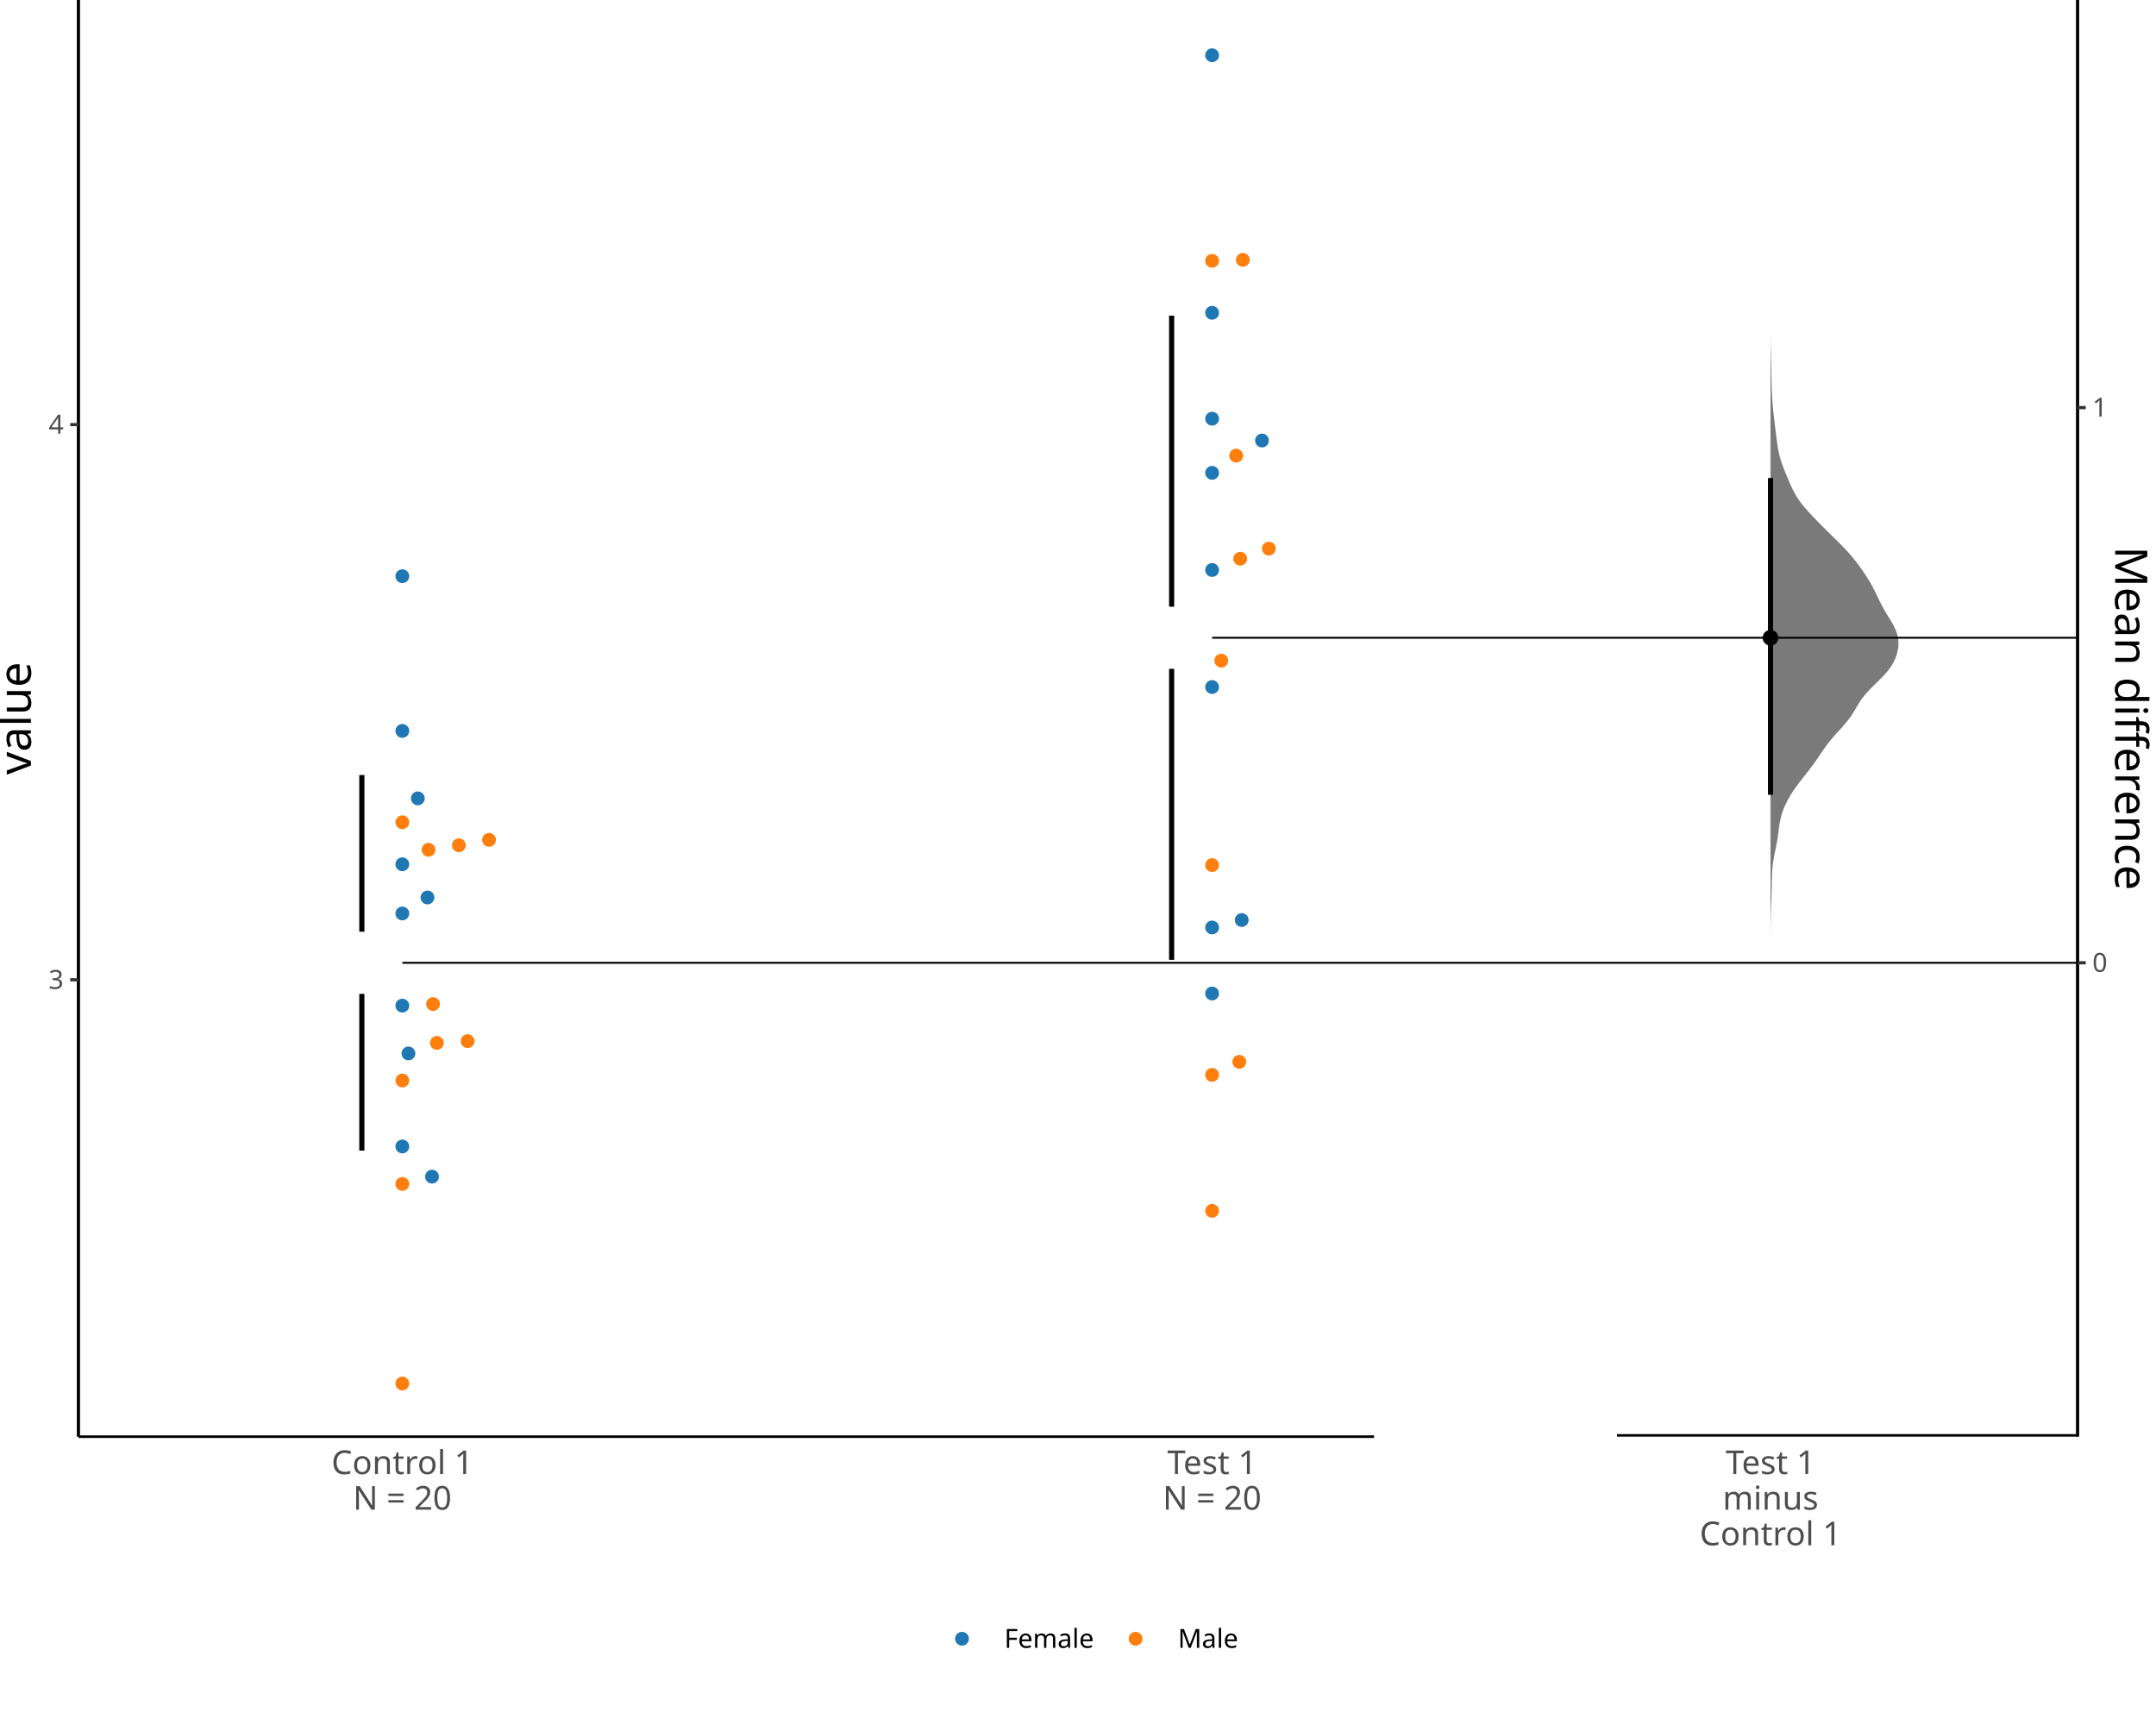
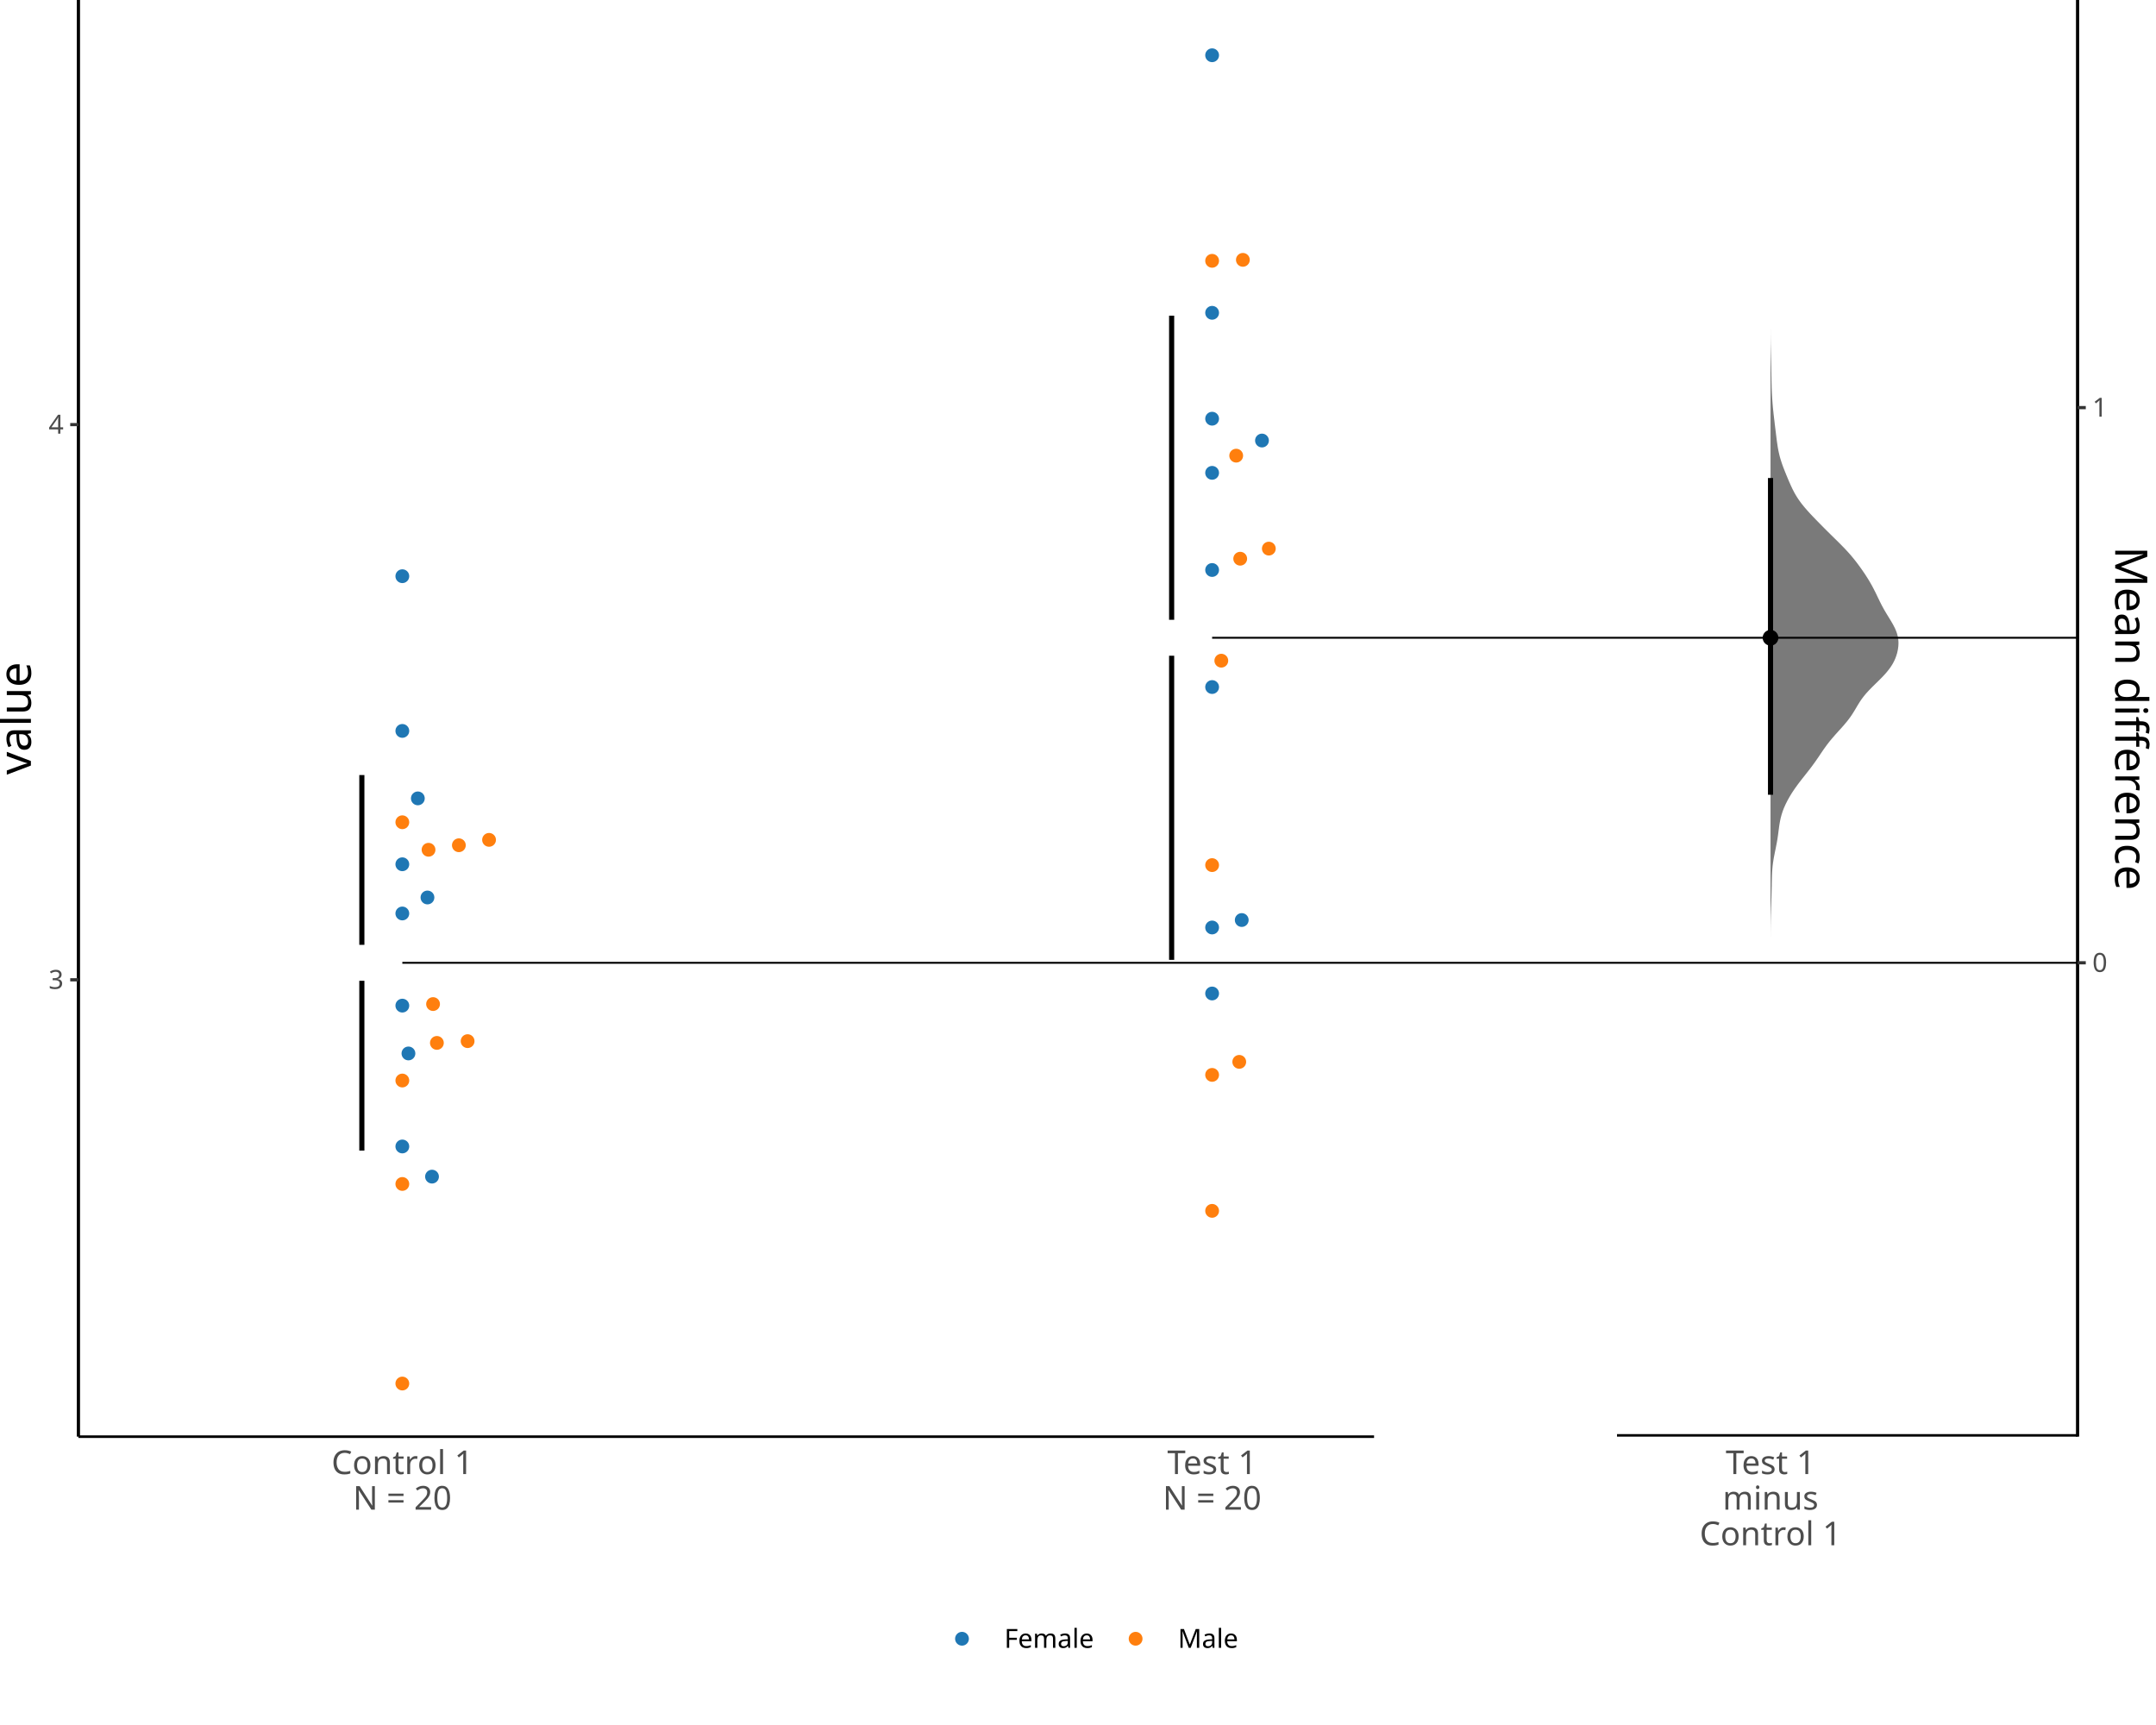
<svg xmlns="http://www.w3.org/2000/svg" class="svglite" data-engine-version="2.0" width="720.00pt" height="576.00pt" viewBox="0 0 720.00 576.00">
  <defs>
    <style type="text/css">
    .svglite line, .svglite polyline, .svglite polygon, .svglite path, .svglite rect, .svglite circle {
      fill: none;
      stroke: #000000;
      stroke-linecap: round;
      stroke-linejoin: round;
      stroke-miterlimit: 10.00;
    }
  </style>
  </defs>
  <rect width="100%" height="100%" style="stroke: none; fill: #FFFFFF;" />
  <defs>
    <clipPath id="cpMC4wMHw3MjAuMDB8MC4wMHw1NzYuMDA=">
      <rect x="0.00" y="0.00" width="720.00" height="576.00" />
    </clipPath>
  </defs>
  <g clip-path="url(#cpMC4wMHw3MjAuMDB8MC4wMHw1NzYuMDA=)">
</g>
  <defs>
    <clipPath id="cpMC4wMHw3MjAuMDB8MC4wMHw1MTguNDA=">
      <rect x="0.00" y="0.00" width="720.00" height="518.40" />
    </clipPath>
  </defs>
  <g clip-path="url(#cpMC4wMHw3MjAuMDB8MC4wMHw1MTguNDA=)">
</g>
  <g clip-path="url(#cpMC4wMHw3MjAuMDB8MC4wMHw1NzYuMDA=)">
</g>
  <defs>
    <clipPath id="cpMC4wMHw1NDAuMDB8MC4wMHw1MTguNDA=">
      <rect x="0.00" y="0.00" width="540.00" height="518.40" />
    </clipPath>
  </defs>
  <g clip-path="url(#cpMC4wMHw1NDAuMDB8MC4wMHw1MTguNDA=)">
    <rect x="-0" y="-0" width="540.00" height="518.40" style="stroke-width: 1.07; stroke: #FFFFFF; fill: #FFFFFF;" />
  </g>
  <g clip-path="url(#cpMC4wMHw3MjAuMDB8MC4wMHw1NzYuMDA=)">
    <rect x="26.19" y="-0" width="513.81" height="479.72" style="stroke-width: 1.07; stroke: none; fill: #FFFFFF;" />
    <circle cx="143.11" cy="283.75" r="1.95" style="stroke-width: 0.71; stroke: #FF7F0E; fill: #FF7F0E;" />
    <circle cx="134.36" cy="274.56" r="1.95" style="stroke-width: 0.71; stroke: #FF7F0E; fill: #FF7F0E;" />
    <circle cx="144.62" cy="335.27" r="1.95" style="stroke-width: 0.71; stroke: #FF7F0E; fill: #FF7F0E;" />
    <circle cx="134.36" cy="360.80" r="1.95" style="stroke-width: 0.71; stroke: #FF7F0E; fill: #FF7F0E;" />
    <circle cx="153.24" cy="282.24" r="1.95" style="stroke-width: 0.71; stroke: #FF7F0E; fill: #FF7F0E;" />
    <circle cx="134.36" cy="461.98" r="1.95" style="stroke-width: 0.71; stroke: #FF7F0E; fill: #FF7F0E;" />
    <circle cx="163.32" cy="280.44" r="1.95" style="stroke-width: 0.71; stroke: #FF7F0E; fill: #FF7F0E;" />
    <circle cx="156.16" cy="347.65" r="1.95" style="stroke-width: 0.71; stroke: #FF7F0E; fill: #FF7F0E;" />
    <circle cx="145.90" cy="348.24" r="1.95" style="stroke-width: 0.71; stroke: #FF7F0E; fill: #FF7F0E;" />
    <circle cx="134.36" cy="395.34" r="1.95" style="stroke-width: 0.71; stroke: #FF7F0E; fill: #FF7F0E;" />
    <circle cx="134.36" cy="335.79" r="1.95" style="stroke-width: 0.71; stroke: #1F77B4; fill: #1F77B4;" />
    <circle cx="134.36" cy="192.40" r="1.95" style="stroke-width: 0.71; stroke: #1F77B4; fill: #1F77B4;" />
    <circle cx="142.75" cy="299.68" r="1.95" style="stroke-width: 0.71; stroke: #1F77B4; fill: #1F77B4;" />
    <circle cx="134.36" cy="288.59" r="1.95" style="stroke-width: 0.71; stroke: #1F77B4; fill: #1F77B4;" />
    <circle cx="134.36" cy="382.82" r="1.95" style="stroke-width: 0.71; stroke: #1F77B4; fill: #1F77B4;" />
    <circle cx="139.54" cy="266.59" r="1.95" style="stroke-width: 0.71; stroke: #1F77B4; fill: #1F77B4;" />
    <circle cx="144.27" cy="392.89" r="1.95" style="stroke-width: 0.71; stroke: #1F77B4; fill: #1F77B4;" />
    <circle cx="136.40" cy="351.76" r="1.95" style="stroke-width: 0.71; stroke: #1F77B4; fill: #1F77B4;" />
    <circle cx="134.36" cy="244.06" r="1.95" style="stroke-width: 0.71; stroke: #1F77B4; fill: #1F77B4;" />
    <circle cx="134.36" cy="305.02" r="1.95" style="stroke-width: 0.71; stroke: #1F77B4; fill: #1F77B4;" />
    <circle cx="407.86" cy="220.61" r="1.95" style="stroke-width: 0.71; stroke: #FF7F0E; fill: #FF7F0E;" />
    <circle cx="404.79" cy="358.92" r="1.95" style="stroke-width: 0.71; stroke: #FF7F0E; fill: #FF7F0E;" />
    <circle cx="423.73" cy="183.19" r="1.95" style="stroke-width: 0.71; stroke: #FF7F0E; fill: #FF7F0E;" />
    <circle cx="404.79" cy="87.09" r="1.95" style="stroke-width: 0.71; stroke: #FF7F0E; fill: #FF7F0E;" />
    <circle cx="404.79" cy="288.87" r="1.95" style="stroke-width: 0.71; stroke: #FF7F0E; fill: #FF7F0E;" />
    <circle cx="404.79" cy="404.32" r="1.95" style="stroke-width: 0.71; stroke: #FF7F0E; fill: #FF7F0E;" />
    <circle cx="412.83" cy="152.15" r="1.95" style="stroke-width: 0.71; stroke: #FF7F0E; fill: #FF7F0E;" />
    <circle cx="415.06" cy="86.77" r="1.95" style="stroke-width: 0.71; stroke: #FF7F0E; fill: #FF7F0E;" />
    <circle cx="414.17" cy="186.56" r="1.95" style="stroke-width: 0.71; stroke: #FF7F0E; fill: #FF7F0E;" />
    <circle cx="413.85" cy="354.57" r="1.95" style="stroke-width: 0.71; stroke: #FF7F0E; fill: #FF7F0E;" />
    <circle cx="404.79" cy="229.41" r="1.95" style="stroke-width: 0.71; stroke: #1F77B4; fill: #1F77B4;" />
    <circle cx="414.68" cy="307.21" r="1.95" style="stroke-width: 0.71; stroke: #1F77B4; fill: #1F77B4;" />
    <circle cx="404.79" cy="331.74" r="1.95" style="stroke-width: 0.71; stroke: #1F77B4; fill: #1F77B4;" />
    <circle cx="404.79" cy="18.45" r="1.95" style="stroke-width: 0.71; stroke: #1F77B4; fill: #1F77B4;" />
    <circle cx="404.79" cy="104.45" r="1.95" style="stroke-width: 0.71; stroke: #1F77B4; fill: #1F77B4;" />
    <circle cx="421.44" cy="147.10" r="1.95" style="stroke-width: 0.71; stroke: #1F77B4; fill: #1F77B4;" />
    <circle cx="404.79" cy="157.89" r="1.95" style="stroke-width: 0.71; stroke: #1F77B4; fill: #1F77B4;" />
    <circle cx="404.79" cy="309.70" r="1.95" style="stroke-width: 0.71; stroke: #1F77B4; fill: #1F77B4;" />
    <circle cx="404.79" cy="190.33" r="1.95" style="stroke-width: 0.71; stroke: #1F77B4; fill: #1F77B4;" />
    <circle cx="404.79" cy="139.81" r="1.95" style="stroke-width: 0.71; stroke: #1F77B4; fill: #1F77B4;" />
    <line x1="134.36" y1="321.49" x2="540.00" y2="321.49" style="stroke-width: 0.64; stroke-linecap: butt;" />
    <line x1="404.79" y1="212.96" x2="540.00" y2="212.96" style="stroke-width: 0.64; stroke-linecap: butt;" />
-     <line x1="120.84" y1="310.26" x2="120.84" y2="259.65" style="stroke-width: 1.71; stroke-linecap: square;" />
-     <line x1="391.27" y1="201.72" x2="391.27" y2="106.26" style="stroke-width: 1.71; stroke-linecap: square;" />
-     <line x1="120.84" y1="332.73" x2="120.84" y2="383.33" style="stroke-width: 1.71; stroke-linecap: square;" />
-     <line x1="391.27" y1="224.19" x2="391.27" y2="319.66" style="stroke-width: 1.71; stroke-linecap: square;" />
+     <line x1="120.84" y1="314.64" x2="120.84" y2="259.65" style="stroke-width: 1.71; stroke-linecap: square;" />
+     <line x1="391.27" y1="206.10" x2="391.27" y2="106.26" style="stroke-width: 1.71; stroke-linecap: square;" />
+     <line x1="120.84" y1="328.35" x2="120.84" y2="383.33" style="stroke-width: 1.71; stroke-linecap: square;" />
+     <line x1="391.27" y1="219.81" x2="391.27" y2="319.66" style="stroke-width: 1.71; stroke-linecap: square;" />
    <line x1="26.19" y1="479.72" x2="458.87" y2="479.72" style="stroke-width: 0.85; stroke-linecap: butt;" />
    <polyline points="26.19,479.72 26.19,0.00 " style="stroke-width: 1.07; stroke-linecap: butt;" />
    <text x="21.26" y="330.20" text-anchor="end" style="font-size: 8.80px; fill: #4D4D4D; font-family: sans;" textLength="4.89px" lengthAdjust="spacingAndGlyphs">3</text>
    <text x="21.26" y="144.81" text-anchor="end" style="font-size: 8.80px; fill: #4D4D4D; font-family: sans;" textLength="4.89px" lengthAdjust="spacingAndGlyphs">4</text>
    <polyline points="23.45,327.17 26.19,327.17 " style="stroke-width: 1.07; stroke: #333333; stroke-linecap: butt;" />
    <polyline points="23.45,141.78 26.19,141.78 " style="stroke-width: 1.07; stroke: #333333; stroke-linecap: butt;" />
    <text x="134.36" y="492.22" text-anchor="middle" style="font-size: 11.00px; fill: #4D4D4D; font-family: sans;" textLength="44.64px" lengthAdjust="spacingAndGlyphs">Control 1</text>
    <text x="134.36" y="504.10" text-anchor="middle" style="font-size: 11.00px; fill: #4D4D4D; font-family: sans;" textLength="32.72px" lengthAdjust="spacingAndGlyphs">N = 20</text>
    <text x="404.79" y="492.22" text-anchor="middle" style="font-size: 11.00px; fill: #4D4D4D; font-family: sans;" textLength="30.57px" lengthAdjust="spacingAndGlyphs">Test 1</text>
    <text x="404.79" y="504.10" text-anchor="middle" style="font-size: 11.00px; fill: #4D4D4D; font-family: sans;" textLength="32.72px" lengthAdjust="spacingAndGlyphs">N = 20</text>
    <text transform="translate(10.32,239.86) rotate(-90)" text-anchor="middle" style="font-size: 15.00px; font-family: sans;" textLength="35.87px" lengthAdjust="spacingAndGlyphs">value</text>
  </g>
  <defs>
    <clipPath id="cpNTQwLjAwfDcyMC4wMHwwLjAwfDUxOC40MA==">
      <rect x="540.00" y="0.00" width="180.00" height="518.40" />
    </clipPath>
  </defs>
  <g clip-path="url(#cpNTQwLjAwfDcyMC4wMHwwLjAwfDUxOC40MA==)">
    <rect x="540.00" y="-0" width="180.00" height="518.40" style="stroke-width: 1.07; stroke: #FFFFFF; fill: #FFFFFF;" />
  </g>
  <g clip-path="url(#cpMC4wMHw3MjAuMDB8MC4wMHw1NzYuMDA=)">
</g>
  <defs>
    <clipPath id="cpNTQwLjAwfDY5My44MXwwLjAwfDQ3OS43Mg==">
      <rect x="540.00" y="0.00" width="153.81" height="479.72" />
    </clipPath>
  </defs>
  <g clip-path="url(#cpNTQwLjAwfDY5My44MXwwLjAwfDQ3OS43Mg==)">
    <rect x="540.00" y="-0" width="153.81" height="479.72" style="stroke-width: 1.07; stroke: none; fill: #FFFFFF;" />
    <polygon points="591.27,315.12 591.27,314.71 591.27,314.31 591.27,313.90 591.27,313.49 591.27,313.09 591.28,312.68 591.28,312.27 591.28,311.87 591.28,311.46 591.28,311.05 591.29,310.65 591.29,310.24 591.29,309.83 591.30,309.43 591.30,309.02 591.31,308.61 591.32,308.21 591.32,307.80 591.33,307.39 591.34,306.99 591.35,306.58 591.36,306.17 591.37,305.77 591.38,305.36 591.40,304.95 591.41,304.55 591.42,304.14 591.44,303.73 591.45,303.33 591.46,302.92 591.48,302.51 591.49,302.11 591.51,301.70 591.52,301.29 591.54,300.89 591.55,300.48 591.56,300.07 591.58,299.67 591.59,299.26 591.60,298.85 591.61,298.45 591.62,298.04 591.63,297.63 591.64,297.23 591.65,296.82 591.66,296.41 591.67,296.01 591.68,295.60 591.68,295.19 591.69,294.79 591.70,294.38 591.71,293.97 591.72,293.57 591.73,293.16 591.74,292.75 591.75,292.35 591.77,291.94 591.79,291.53 591.81,291.13 591.84,290.72 591.87,290.31 591.90,289.91 591.94,289.50 591.98,289.09 592.03,288.69 592.08,288.28 592.14,287.87 592.20,287.47 592.26,287.06 592.33,286.65 592.40,286.25 592.48,285.84 592.56,285.43 592.64,285.03 592.72,284.62 592.80,284.21 592.89,283.81 592.97,283.40 593.05,282.99 593.13,282.59 593.21,282.18 593.29,281.77 593.37,281.37 593.44,280.96 593.51,280.55 593.58,280.15 593.64,279.74 593.70,279.33 593.76,278.93 593.81,278.52 593.87,278.11 593.92,277.71 593.97,277.30 594.03,276.89 594.08,276.49 594.14,276.08 594.19,275.67 594.26,275.27 594.32,274.86 594.40,274.45 594.47,274.05 594.56,273.64 594.65,273.23 594.75,272.83 594.86,272.42 594.97,272.01 595.10,271.61 595.23,271.20 595.37,270.79 595.52,270.39 595.68,269.98 595.85,269.57 596.03,269.17 596.21,268.76 596.41,268.35 596.61,267.95 596.81,267.54 597.03,267.13 597.25,266.73 597.48,266.32 597.72,265.91 597.96,265.51 598.21,265.10 598.47,264.69 598.73,264.29 599.01,263.88 599.28,263.47 599.57,263.07 599.86,262.66 600.15,262.25 600.45,261.85 600.76,261.44 601.07,261.03 601.38,260.63 601.70,260.22 602.02,259.81 602.34,259.41 602.66,259.00 602.98,258.59 603.30,258.19 603.62,257.78 603.94,257.37 604.26,256.97 604.57,256.56 604.88,256.15 605.18,255.75 605.48,255.34 605.78,254.93 606.07,254.53 606.36,254.12 606.64,253.71 606.92,253.31 607.20,252.90 607.48,252.49 607.75,252.09 608.02,251.68 608.30,251.27 608.58,250.87 608.85,250.46 609.14,250.05 609.43,249.65 609.72,249.24 610.02,248.83 610.33,248.43 610.64,248.02 610.96,247.61 611.29,247.21 611.63,246.80 611.98,246.39 612.33,245.99 612.68,245.58 613.04,245.17 613.41,244.77 613.77,244.36 614.14,243.95 614.51,243.55 614.88,243.14 615.24,242.73 615.60,242.33 615.95,241.92 616.29,241.51 616.63,241.11 616.96,240.70 617.28,240.29 617.58,239.89 617.88,239.48 618.16,239.07 618.44,238.67 618.70,238.26 618.96,237.85 619.21,237.45 619.46,237.04 619.70,236.63 619.94,236.23 620.18,235.82 620.42,235.41 620.67,235.01 620.93,234.60 621.19,234.19 621.46,233.79 621.75,233.38 622.05,232.97 622.36,232.57 622.69,232.16 623.03,231.75 623.38,231.35 623.75,230.94 624.13,230.53 624.52,230.13 624.92,229.72 625.32,229.31 625.73,228.91 626.15,228.50 626.56,228.09 626.98,227.69 627.39,227.28 627.80,226.87 628.20,226.47 628.60,226.06 628.99,225.65 629.36,225.25 629.73,224.84 630.08,224.43 630.41,224.03 630.73,223.62 631.04,223.21 631.33,222.81 631.60,222.40 631.86,221.99 632.10,221.59 632.32,221.18 632.53,220.77 632.72,220.37 632.90,219.96 633.06,219.55 633.21,219.15 633.34,218.74 633.47,218.33 633.58,217.93 633.67,217.52 633.76,217.11 633.83,216.71 633.89,216.30 633.94,215.89 633.97,215.49 633.99,215.08 634.00,214.67 633.99,214.27 633.96,213.86 633.92,213.45 633.86,213.05 633.79,212.64 633.70,212.23 633.59,211.83 633.47,211.42 633.33,211.01 633.17,210.61 633.00,210.20 632.82,209.79 632.62,209.39 632.41,208.98 632.20,208.57 631.97,208.17 631.73,207.76 631.49,207.35 631.25,206.95 631.00,206.54 630.75,206.13 630.50,205.73 630.25,205.32 630.00,204.91 629.76,204.51 629.52,204.10 629.28,203.69 629.05,203.29 628.83,202.88 628.61,202.47 628.39,202.07 628.18,201.66 627.98,201.25 627.77,200.85 627.58,200.44 627.38,200.03 627.18,199.63 626.99,199.22 626.79,198.81 626.60,198.41 626.40,198.00 626.20,197.59 625.99,197.19 625.79,196.78 625.57,196.37 625.36,195.97 625.14,195.56 624.91,195.15 624.68,194.75 624.45,194.34 624.21,193.93 623.96,193.53 623.71,193.12 623.45,192.71 623.19,192.31 622.93,191.90 622.66,191.49 622.38,191.09 622.10,190.68 621.82,190.27 621.54,189.87 621.25,189.46 620.95,189.05 620.65,188.65 620.35,188.24 620.04,187.83 619.73,187.43 619.41,187.02 619.08,186.61 618.75,186.21 618.41,185.80 618.07,185.39 617.71,184.99 617.35,184.58 616.98,184.17 616.61,183.77 616.23,183.36 615.84,182.95 615.44,182.55 615.05,182.14 614.64,181.73 614.24,181.33 613.83,180.92 613.42,180.51 613.01,180.11 612.59,179.70 612.18,179.29 611.77,178.89 611.35,178.48 610.94,178.07 610.53,177.67 610.12,177.26 609.71,176.85 609.31,176.45 608.90,176.04 608.50,175.63 608.10,175.23 607.69,174.82 607.30,174.41 606.90,174.01 606.50,173.60 606.11,173.19 605.72,172.79 605.33,172.38 604.94,171.97 604.56,171.57 604.19,171.16 603.82,170.76 603.46,170.35 603.10,169.94 602.75,169.54 602.41,169.13 602.08,168.72 601.76,168.32 601.44,167.91 601.14,167.50 600.85,167.10 600.57,166.69 600.30,166.28 600.04,165.88 599.79,165.47 599.55,165.06 599.32,164.66 599.10,164.25 598.89,163.84 598.68,163.44 598.48,163.03 598.29,162.62 598.10,162.22 597.92,161.81 597.74,161.40 597.56,161.00 597.38,160.59 597.21,160.18 597.04,159.78 596.87,159.37 596.70,158.96 596.53,158.56 596.37,158.15 596.20,157.74 596.04,157.34 595.88,156.93 595.72,156.52 595.56,156.12 595.41,155.71 595.26,155.30 595.12,154.90 594.98,154.49 594.85,154.08 594.72,153.68 594.59,153.27 594.48,152.86 594.36,152.46 594.26,152.05 594.16,151.64 594.07,151.24 593.98,150.83 593.89,150.42 593.82,150.02 593.74,149.61 593.67,149.20 593.61,148.80 593.55,148.39 593.49,147.98 593.43,147.58 593.37,147.17 593.32,146.76 593.27,146.36 593.22,145.95 593.17,145.54 593.12,145.14 593.07,144.73 593.02,144.32 592.97,143.92 592.92,143.51 592.87,143.10 592.82,142.70 592.77,142.29 592.72,141.88 592.67,141.48 592.63,141.07 592.58,140.66 592.53,140.26 592.48,139.85 592.43,139.44 592.39,139.04 592.34,138.63 592.29,138.22 592.25,137.82 592.21,137.41 592.16,137.00 592.12,136.60 592.08,136.19 592.04,135.78 592.01,135.38 591.97,134.97 591.94,134.56 591.91,134.16 591.88,133.75 591.85,133.34 591.82,132.94 591.80,132.53 591.77,132.12 591.75,131.72 591.73,131.31 591.71,130.90 591.69,130.50 591.68,130.09 591.66,129.68 591.65,129.28 591.64,128.87 591.63,128.46 591.62,128.06 591.61,127.65 591.60,127.24 591.59,126.84 591.59,126.43 591.58,126.02 591.57,125.62 591.56,125.21 591.56,124.80 591.55,124.40 591.54,123.99 591.53,123.58 591.53,123.18 591.52,122.77 591.51,122.36 591.50,121.96 591.49,121.55 591.48,121.14 591.47,120.74 591.46,120.33 591.44,119.92 591.43,119.52 591.42,119.11 591.41,118.70 591.40,118.30 591.39,117.89 591.38,117.48 591.37,117.08 591.36,116.67 591.35,116.26 591.34,115.86 591.33,115.45 591.32,115.04 591.31,114.64 591.31,114.23 591.30,113.82 591.30,113.42 591.29,113.01 591.29,112.60 591.29,112.20 591.28,111.79 591.28,111.38 591.28,110.98 591.28,110.57 591.28,110.16 591.27,109.76 591.27,109.35 591.27,108.94 591.27,108.54 591.27,108.13 591.27,107.72 591.27,107.32 " style="stroke-width: 0.75; stroke: none; fill: #595959; fill-opacity: 0.80;" />
    <line x1="591.27" y1="264.52" x2="591.27" y2="160.47" style="stroke-width: 1.71; stroke-linecap: square;" />
    <circle cx="591.27" cy="212.96" r="2.25" style="stroke-width: 0.75; fill: #000000;" />
    <line x1="334.92" y1="321.49" x2="334.92" y2="321.49" style="stroke-width: 1.71; stroke-linecap: square;" />
    <circle cx="334.92" cy="321.49" r="2.25" style="stroke-width: 0.75; fill: #000000;" />
    <line x1="540.00" y1="212.96" x2="693.81" y2="212.96" style="stroke-width: 0.64; stroke-linecap: butt;" />
    <line x1="540.00" y1="321.49" x2="693.81" y2="321.49" style="stroke-width: 0.64; stroke-linecap: butt;" />
    <line x1="540.00" y1="479.72" x2="693.81" y2="479.72" style="stroke-width: 1.71; stroke-linecap: butt;" />
  </g>
  <g clip-path="url(#cpMC4wMHw3MjAuMDB8MC4wMHw1NzYuMDA=)">
    <polyline points="693.81,479.72 693.81,0.00 " style="stroke-width: 1.07; stroke-linecap: butt;" />
    <polyline points="693.81,321.49 696.55,321.49 " style="stroke-width: 1.07; stroke: #333333; stroke-linecap: butt;" />
    <polyline points="693.81,136.11 696.55,136.11 " style="stroke-width: 1.07; stroke: #333333; stroke-linecap: butt;" />
    <text x="698.74" y="324.52" style="font-size: 8.80px; fill: #4D4D4D; font-family: sans;" textLength="4.89px" lengthAdjust="spacingAndGlyphs">0</text>
    <text x="698.74" y="139.13" style="font-size: 8.80px; fill: #4D4D4D; font-family: sans;" textLength="4.89px" lengthAdjust="spacingAndGlyphs">1</text>
    <text x="591.27" y="492.22" text-anchor="middle" style="font-size: 11.00px; fill: #4D4D4D; font-family: sans;" textLength="30.57px" lengthAdjust="spacingAndGlyphs">Test 1</text>
    <text x="591.27" y="504.10" text-anchor="middle" style="font-size: 11.00px; fill: #4D4D4D; font-family: sans;" textLength="29.35px" lengthAdjust="spacingAndGlyphs">minus</text>
    <text x="591.27" y="515.98" text-anchor="middle" style="font-size: 11.00px; fill: #4D4D4D; font-family: sans;" textLength="44.64px" lengthAdjust="spacingAndGlyphs">Control 1</text>
    <text transform="translate(706.38,239.86) rotate(90)" text-anchor="middle" style="font-size: 15.00px; font-family: sans;" textLength="107.58px" lengthAdjust="spacingAndGlyphs">Mean difference</text>
    <rect x="301.66" y="533.08" width="116.68" height="28.24" style="stroke-width: 1.07; stroke: none; fill: #FFFFFF;" />
    <circle cx="321.26" cy="547.20" r="1.95" style="stroke-width: 0.71; stroke: #1F77B4; fill: #1F77B4;" />
    <circle cx="379.24" cy="547.20" r="1.95" style="stroke-width: 0.71; stroke: #FF7F0E; fill: #FF7F0E;" />
    <text x="335.38" y="550.23" style="font-size: 8.80px; font-family: sans;" textLength="29.35px" lengthAdjust="spacingAndGlyphs">Female</text>
    <text x="393.36" y="550.23" style="font-size: 8.80px; font-family: sans;" textLength="19.08px" lengthAdjust="spacingAndGlyphs">Male</text>
  </g>
</svg>
